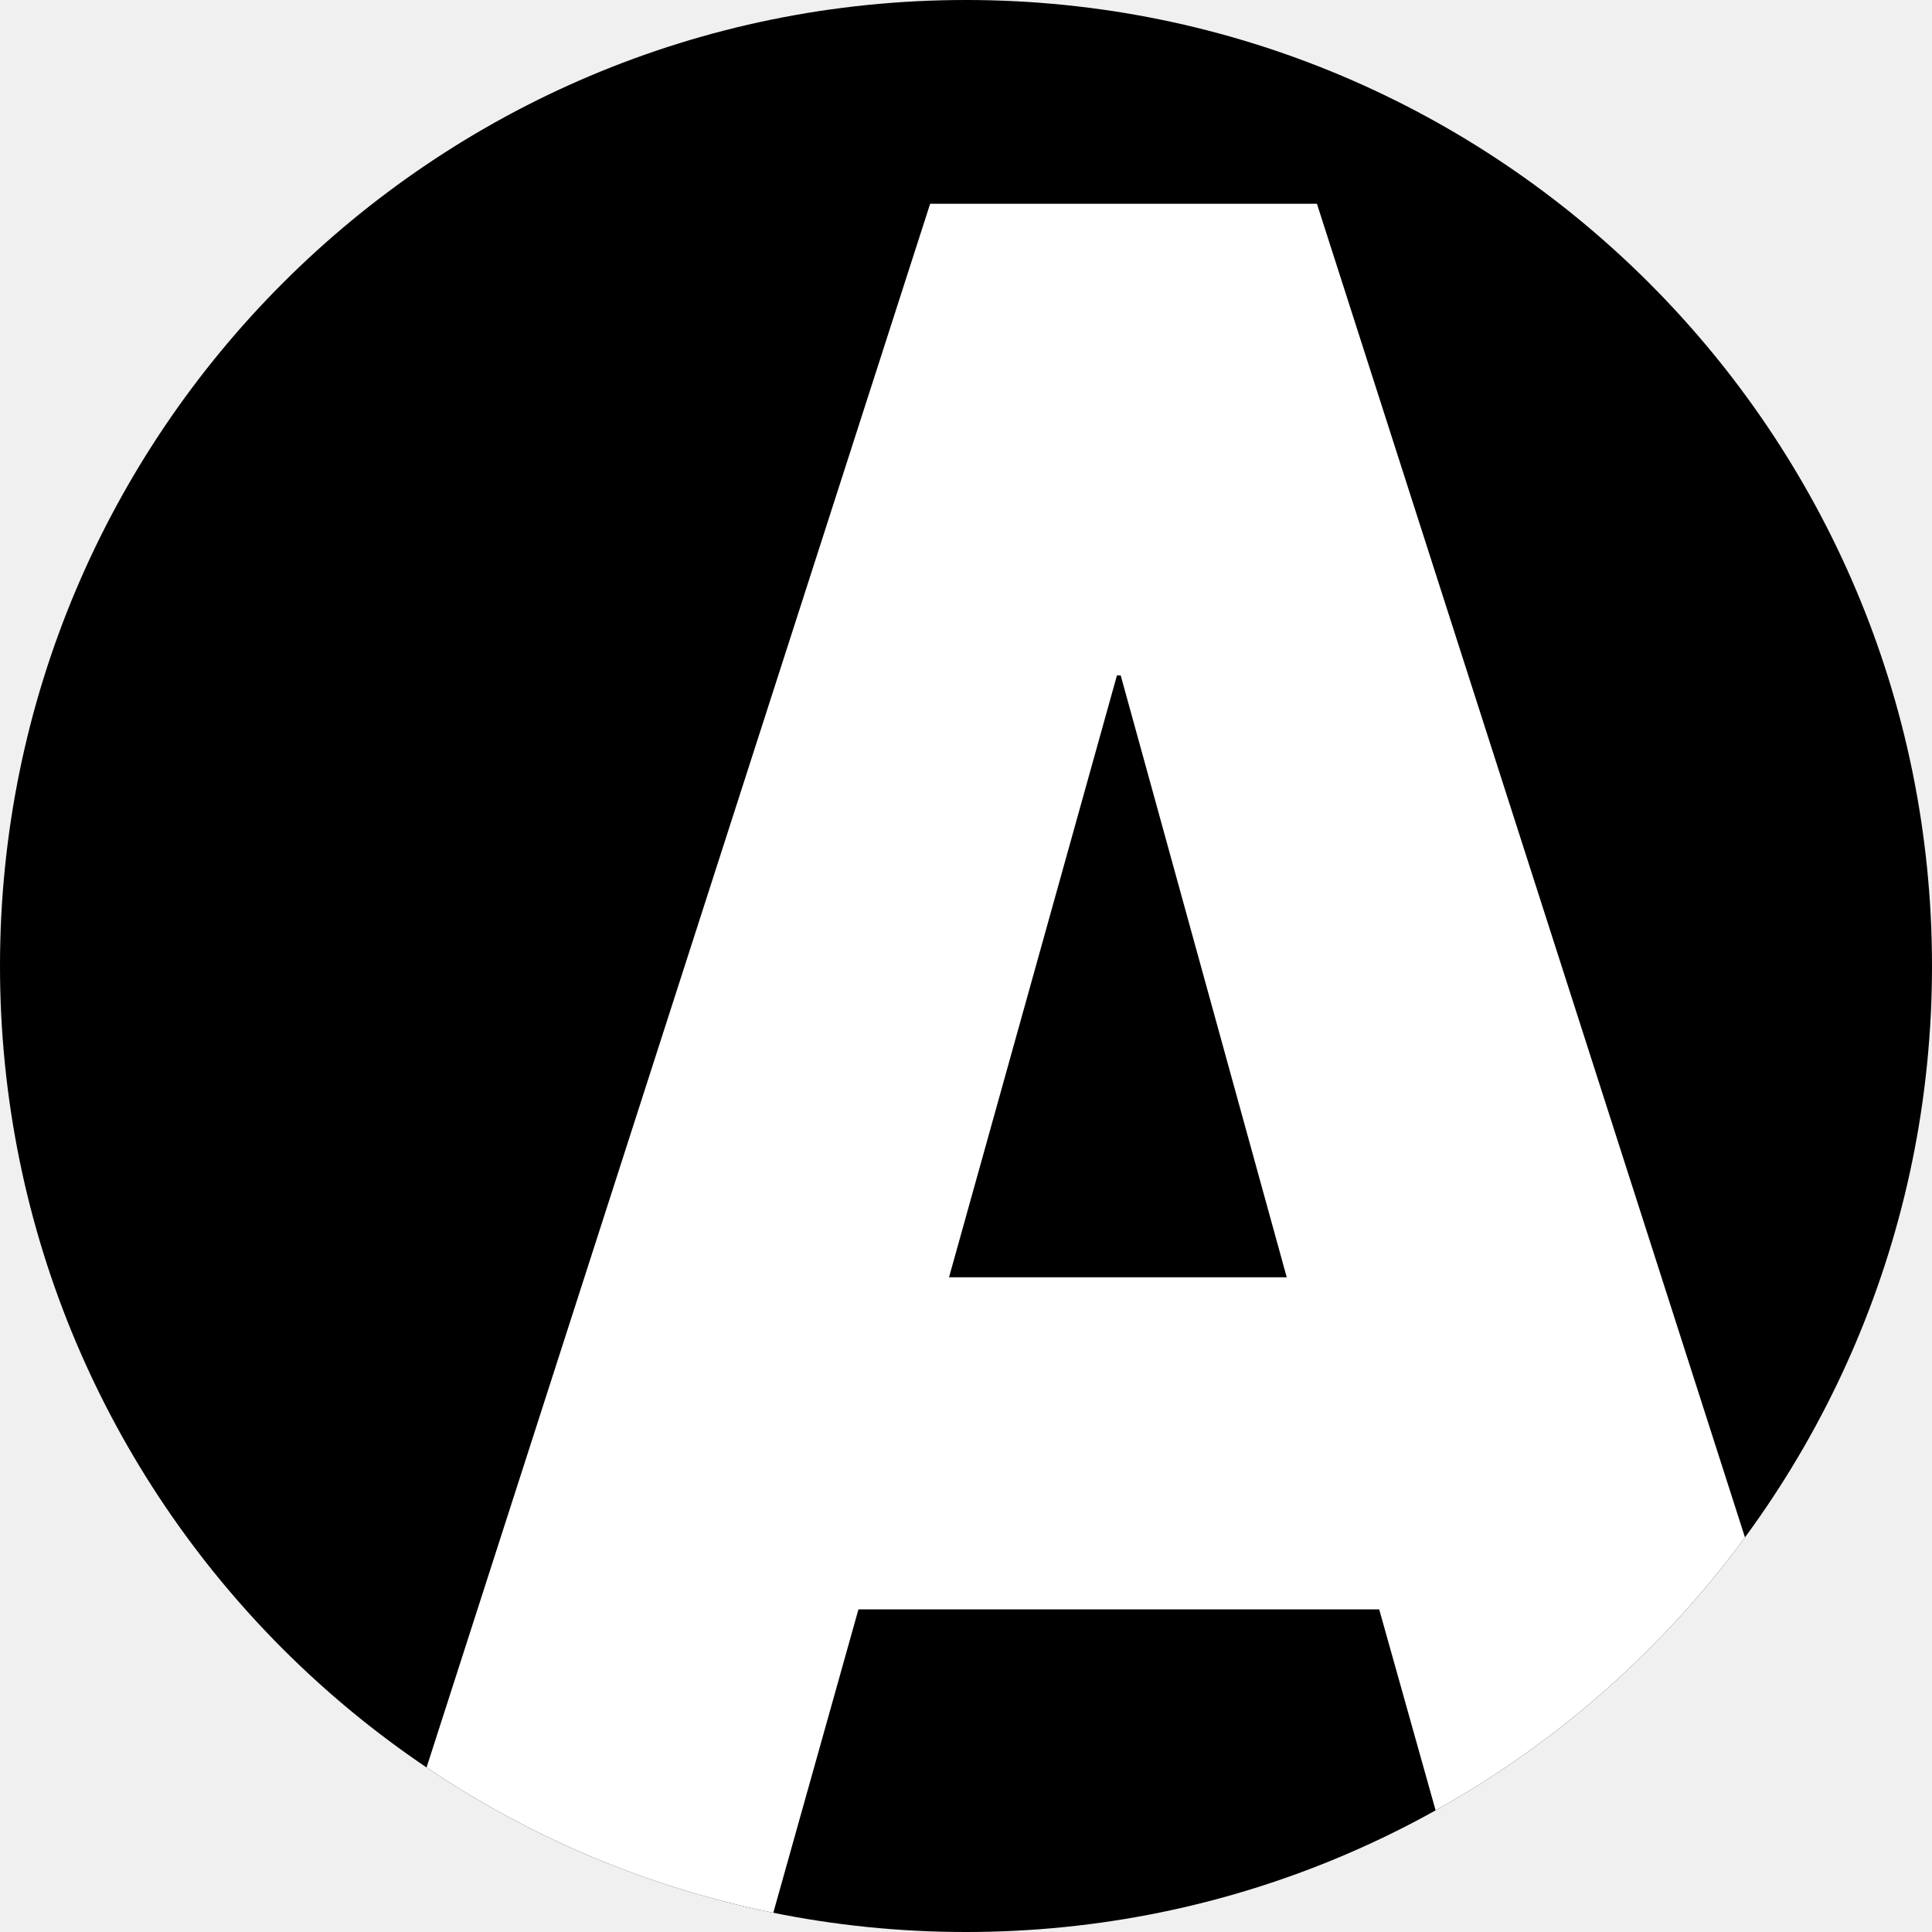
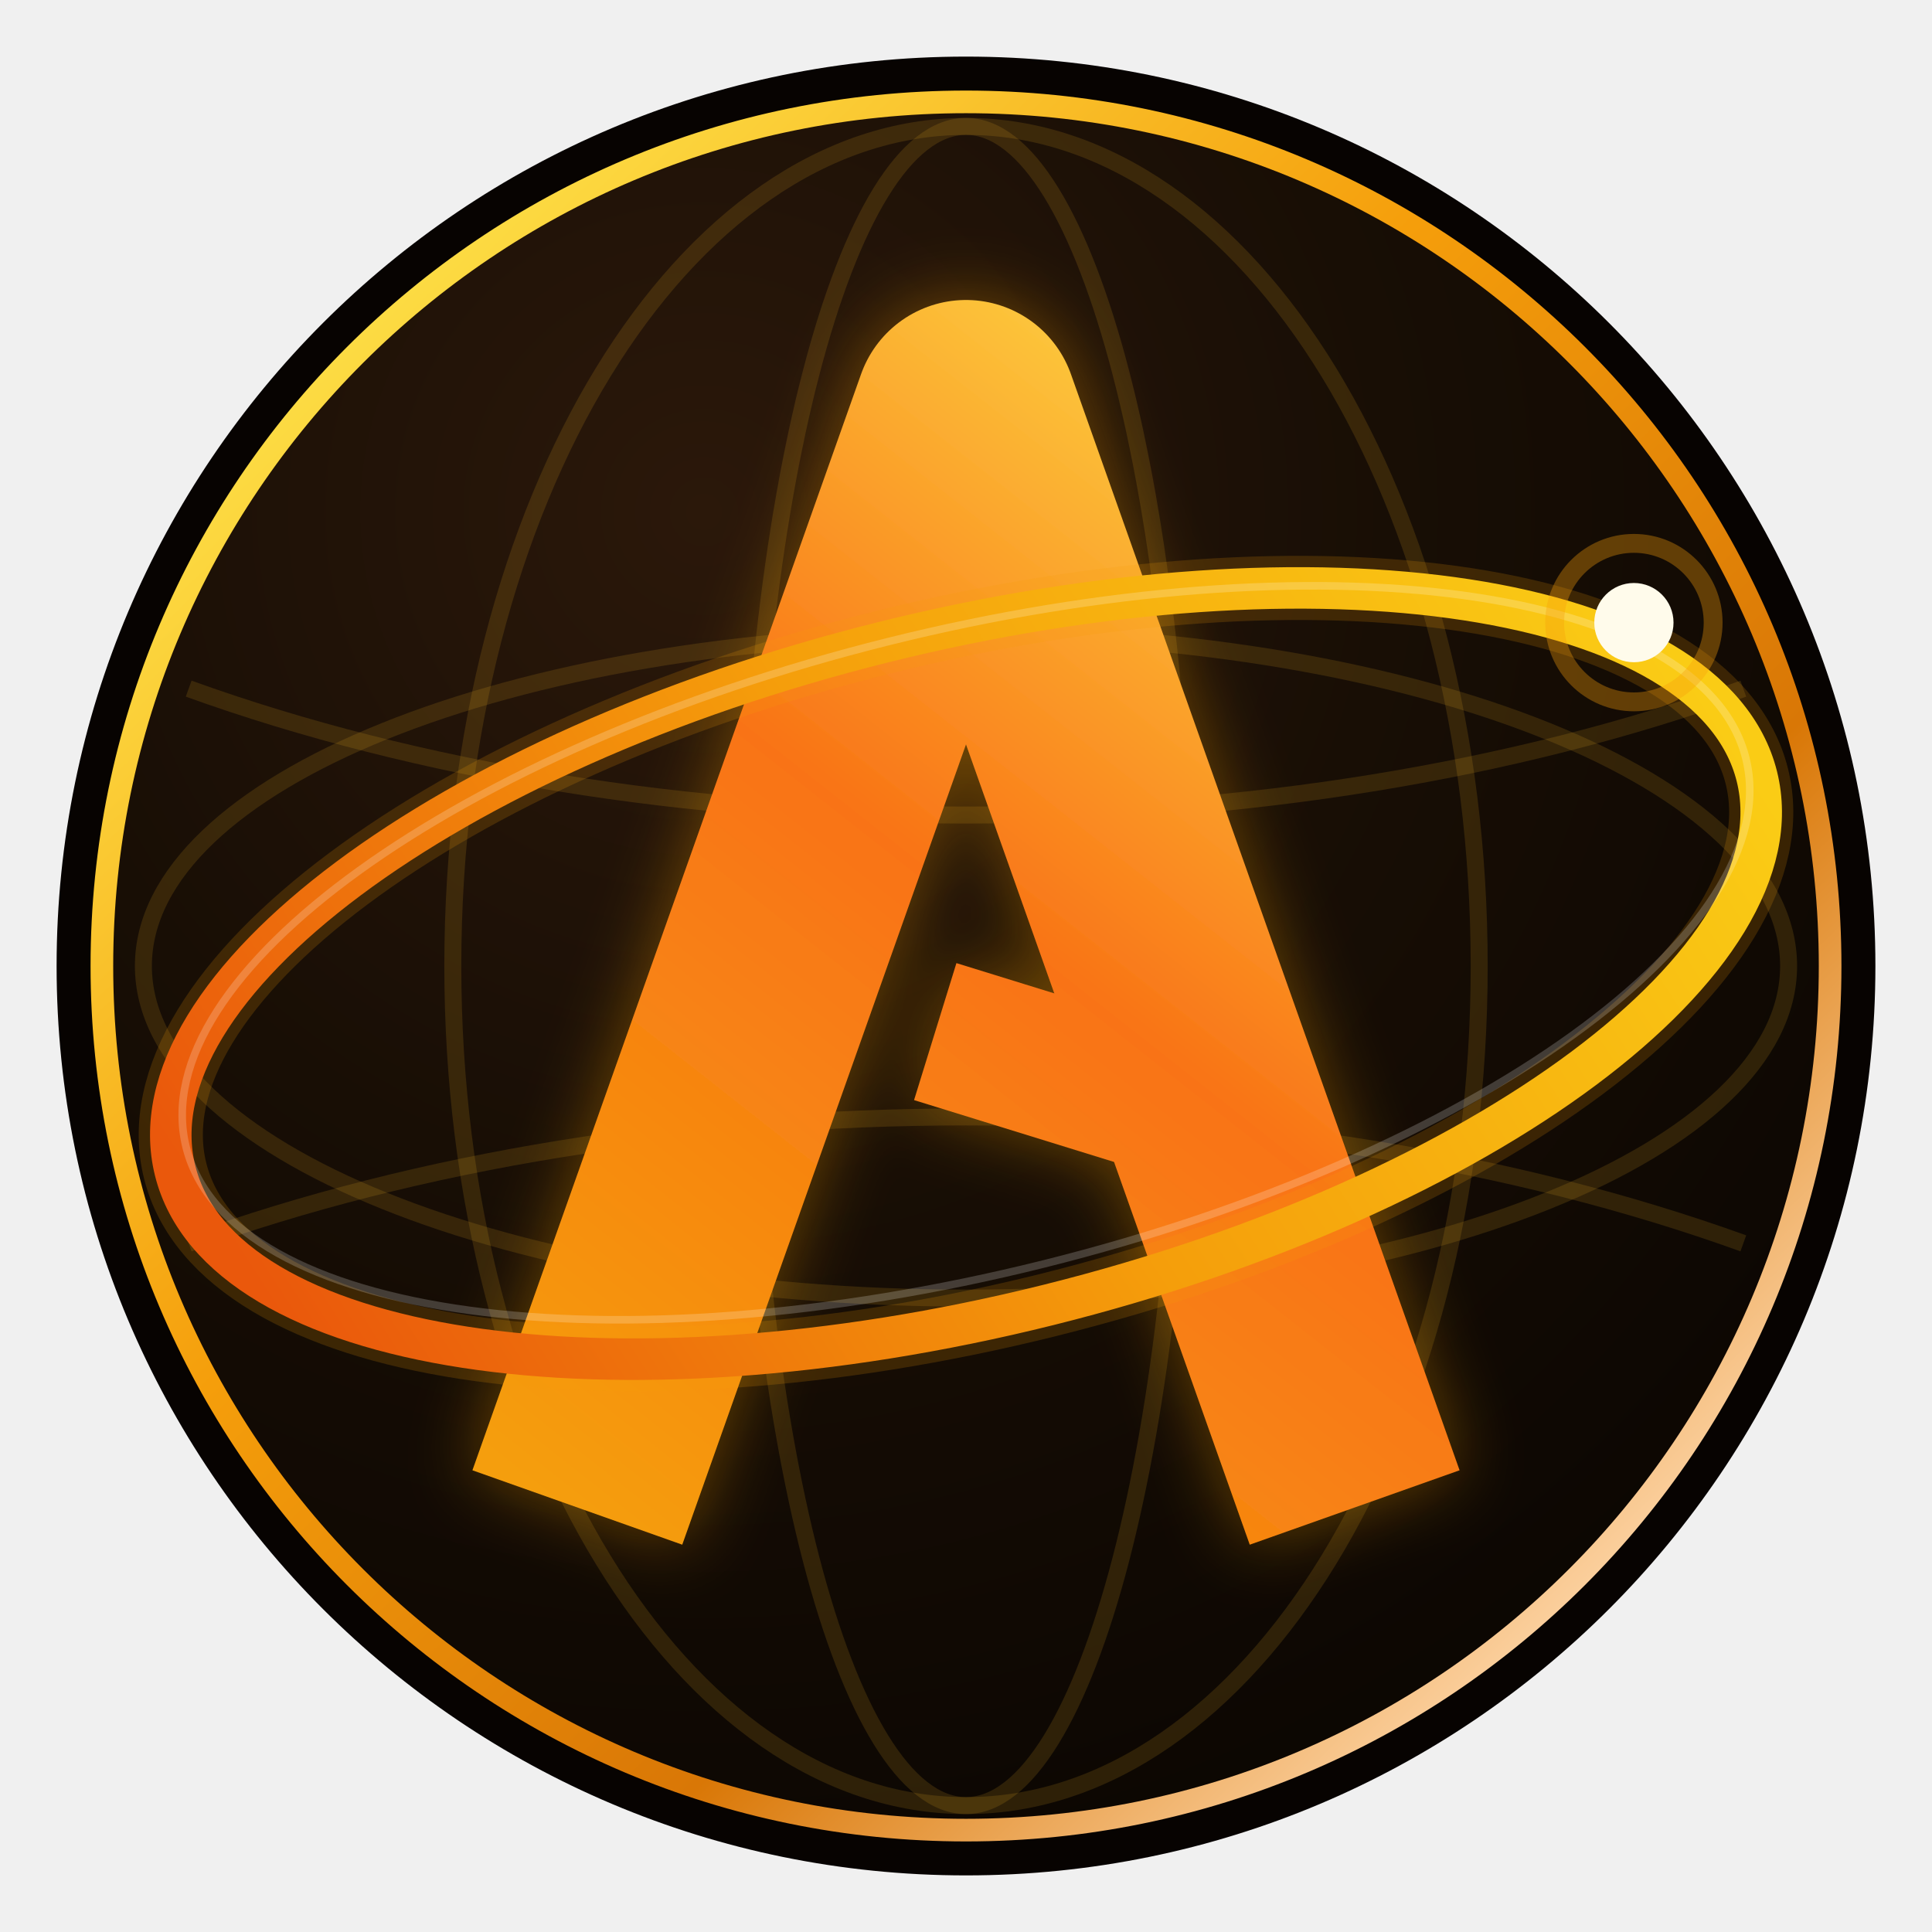
- <svg xmlns="http://www.w3.org/2000/svg" viewBox="0 0 1024 1024" role="img" aria-label="Aliasist AI logo">
+ <svg xmlns="http://www.w3.org/2000/svg" viewBox="0 0 1024 1024" role="img" aria-label="Aliasist AI">
  <defs>
-     <clipPath id="badge">
-       <circle cx="512" cy="512" r="512" />
+     <radialGradient id="field_aliasist_ai" cx="35%" cy="24%" r="82%">
+       <stop offset="0" stop-color="#2b180a" />
+       <stop offset=".48" stop-color="#180e05" />
+       <stop offset="1" stop-color="#0b0602" />
+     </radialGradient>
+     <linearGradient id="mark_aliasist_ai" x1="270" y1="780" x2="730" y2="196" gradientUnits="userSpaceOnUse">
+       <stop stop-color="#f59e0b" />
+       <stop offset=".52" stop-color="#f97316" />
+       <stop offset="1" stop-color="#fde047" />
+     </linearGradient>
+     <linearGradient id="orbit_aliasist_ai" x1="130" y1="650" x2="900" y2="386" gradientUnits="userSpaceOnUse">
+       <stop stop-color="#ea580c" />
+       <stop offset=".5" stop-color="#f59e0b" />
+       <stop offset="1" stop-color="#facc15" />
+     </linearGradient>
+     <linearGradient id="rim_aliasist_ai" x1="170" y1="160" x2="850" y2="864" gradientUnits="userSpaceOnUse">
+       <stop stop-color="#fde047" />
+       <stop offset=".38" stop-color="#f59e0b" />
+       <stop offset=".72" stop-color="#d97706" />
+       <stop offset="1" stop-color="#fed7aa" />
+     </linearGradient>
+     <filter id="markGlow_aliasist_ai" x="-30%" y="-30%" width="160%" height="160%">
+       <feGaussianBlur stdDeviation="18" result="blur" />
+       <feFlood flood-color="#f59e0b" flood-opacity=".38" />
+       <feComposite in2="blur" operator="in" />
+       <feMerge>
+         <feMergeNode />
+         <feMergeNode in="SourceGraphic" />
+       </feMerge>
+     </filter>
+     <clipPath id="badge_aliasist_ai">
+       <circle cx="512" cy="512" r="480" />
    </clipPath>
  </defs>
-   <g clip-path="url(#badge)">
-     <circle cx="512" cy="512" r="512" fill="#000000" />
-     <path d="M493 108h205l294 916H779l-48-171H455l-48 171H198L493 108Zm99 250-89 319h179L594 358h-2Z" fill="#ffffff" />
-     <path d="M160 1024h760v72H160z" fill="#ffffff" />
+   <circle cx="512" cy="512" r="472" fill="#130a03" stroke="#070301" stroke-width="20" />
+   <circle cx="512" cy="512" r="458" fill="url(#field_aliasist_ai)" stroke="url(#rim_aliasist_ai)" stroke-width="12" />
+   <g clip-path="url(#badge_aliasist_ai)">
+     <g fill="none" stroke="#fbbf24" stroke-opacity=".14" stroke-width="9">
+       <ellipse cx="512" cy="512" rx="272" ry="445" />
+       <ellipse cx="512" cy="512" rx="116" ry="445" />
+       <ellipse cx="512" cy="512" rx="436" ry="176" />
+       <path d="M100 365c122 44 265 67 412 67s290-23 412-67M100 659c122-44 265-67 412-67s290 23 412 67" />
+     </g>
+     <g filter="url(#markGlow_aliasist_ai)" fill="none" stroke="url(#mark_aliasist_ai)" stroke-linejoin="round">
+       <path d="M306 799 512 218 718 799" stroke-width="118" />
+       <path d="m532 558 97 30" stroke-width="76" stroke-linecap="square" />
+     </g>
+     <ellipse cx="512" cy="516" rx="432" ry="181" fill="none" stroke="#f59e0b" stroke-opacity=".18" stroke-width="34" transform="rotate(-14 512 516)" />
+     <ellipse cx="512" cy="516" rx="432" ry="181" fill="none" stroke="url(#orbit_aliasist_ai)" stroke-width="22" transform="rotate(-14 512 516)" />
+     <ellipse cx="512" cy="505" rx="426" ry="170" fill="none" stroke="#fff" stroke-opacity=".2" stroke-width="4" transform="rotate(-14 512 505)" />
+     <circle cx="866" cy="330" r="21" fill="#fffbeb" />
+     <circle cx="866" cy="330" r="42" fill="none" stroke="#f59e0b" stroke-opacity=".35" stroke-width="10" />
  </g>
</svg>
